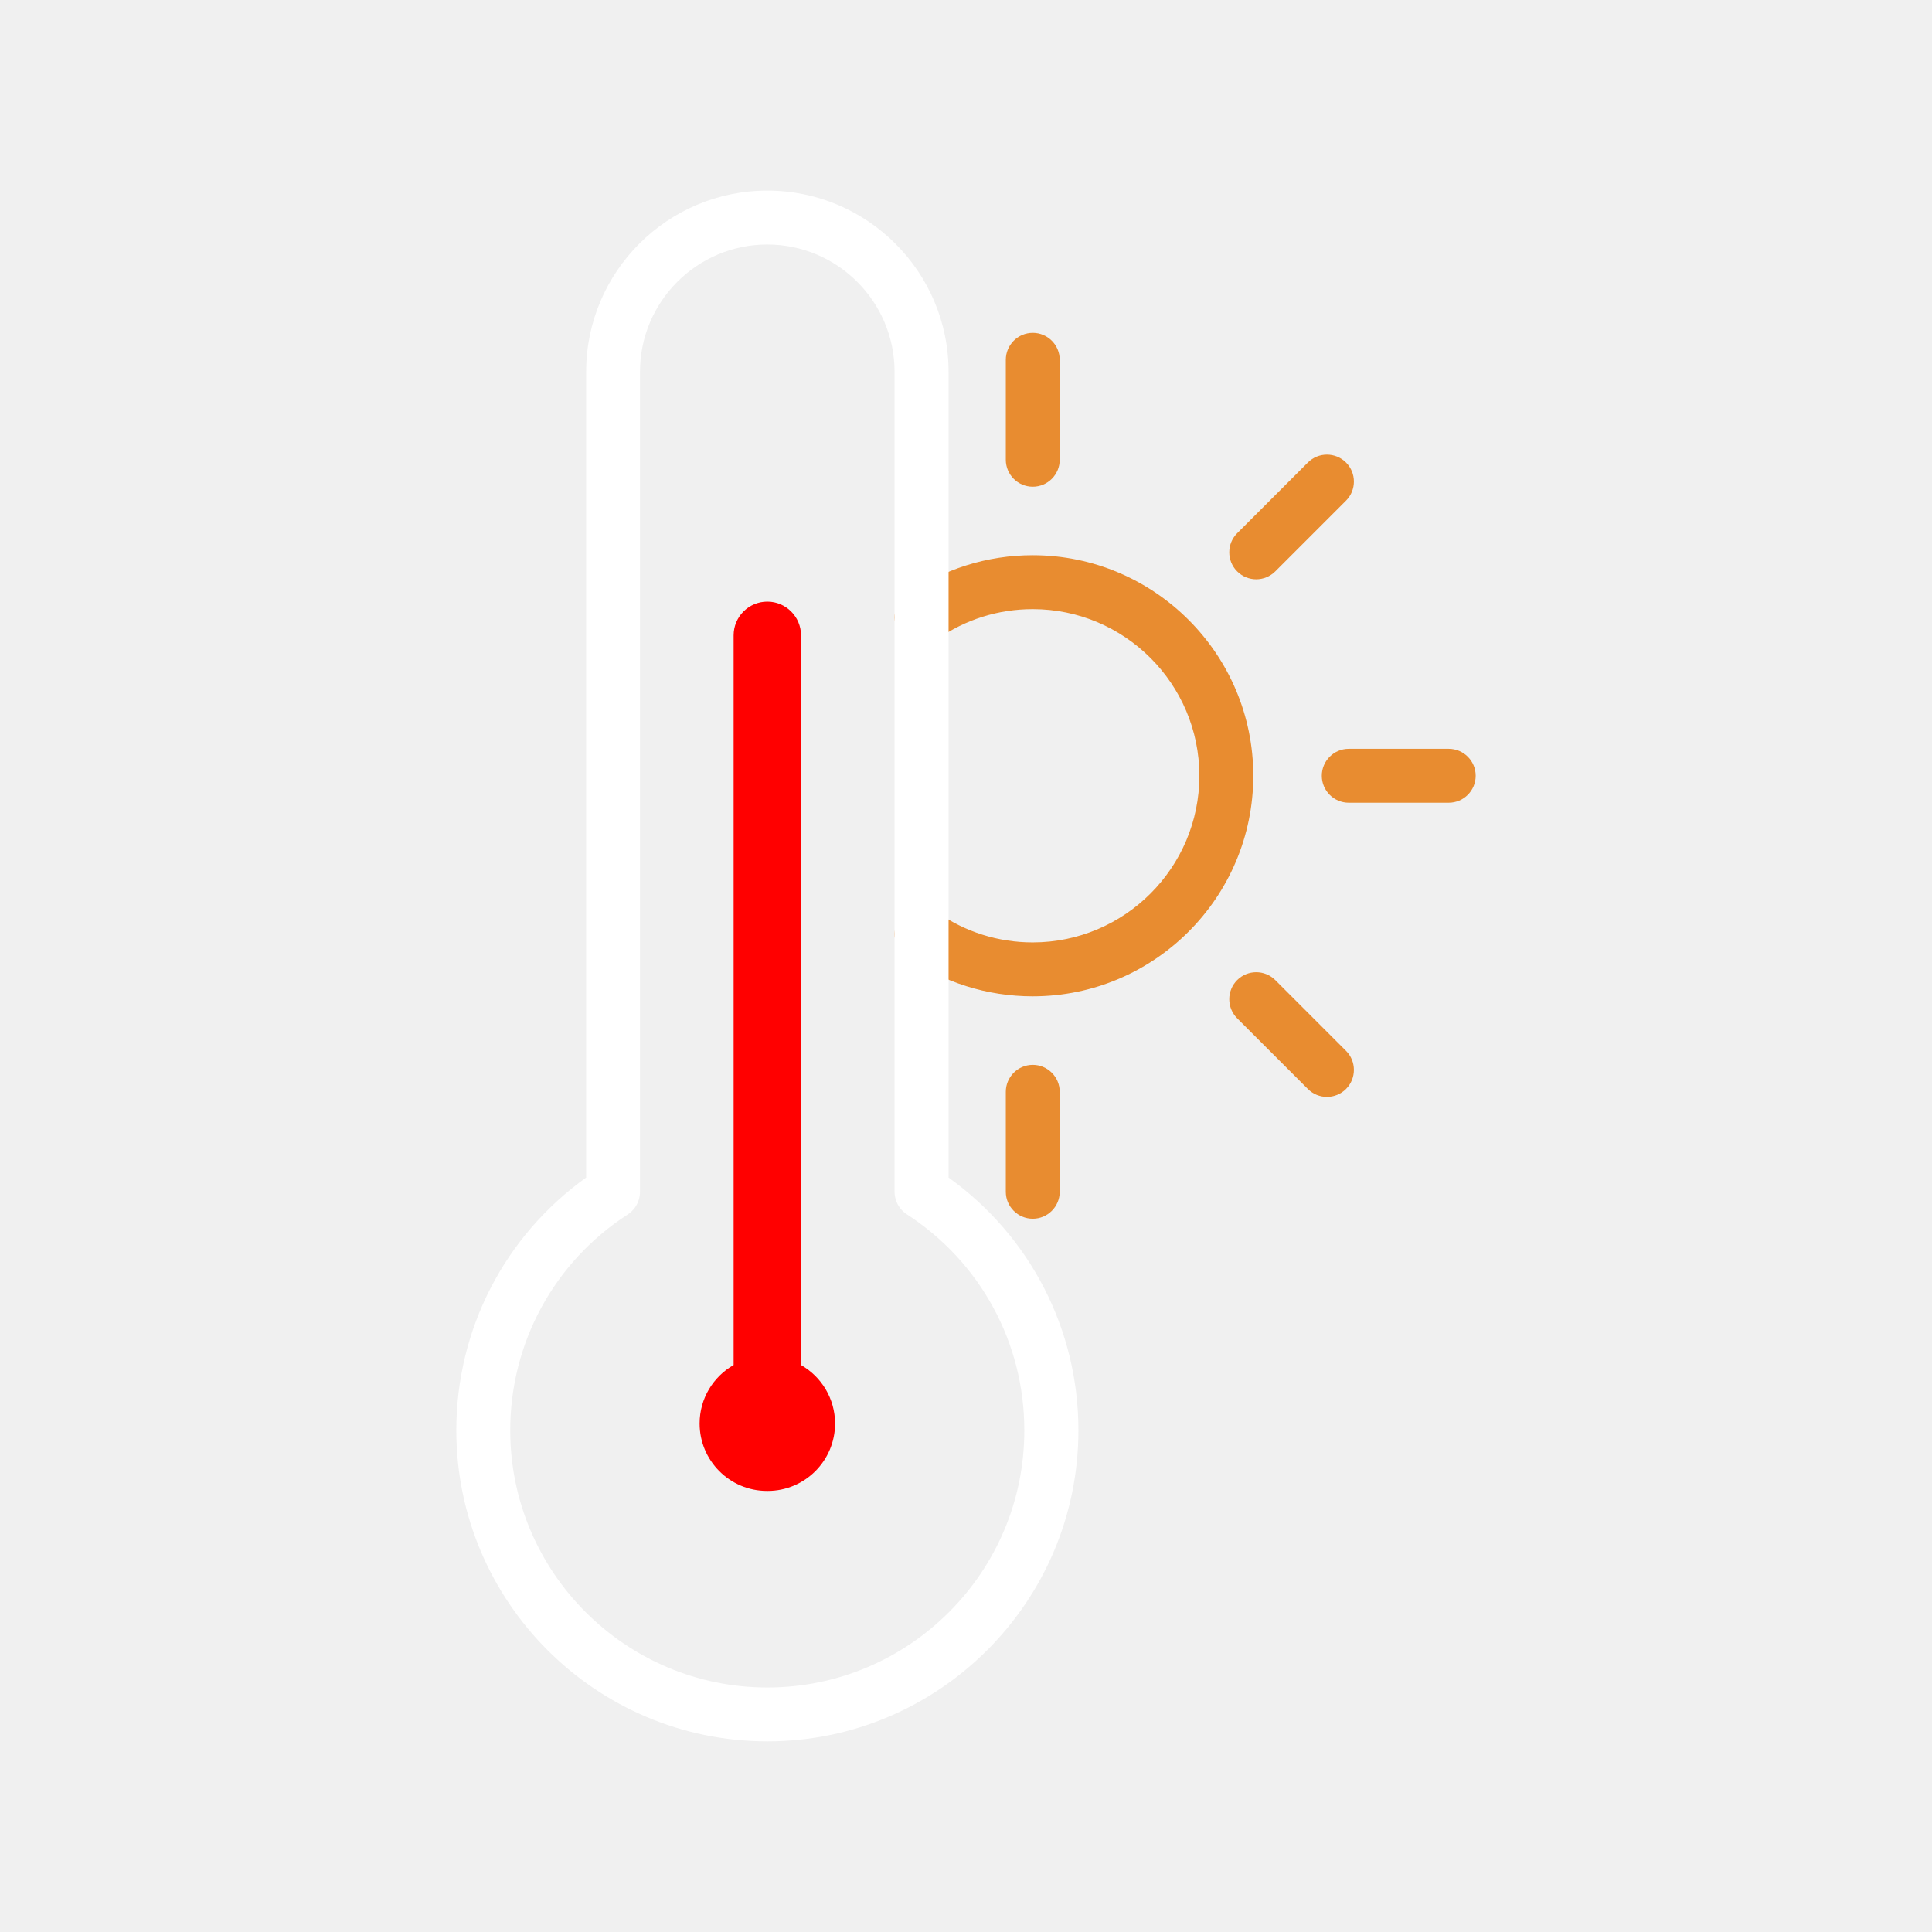
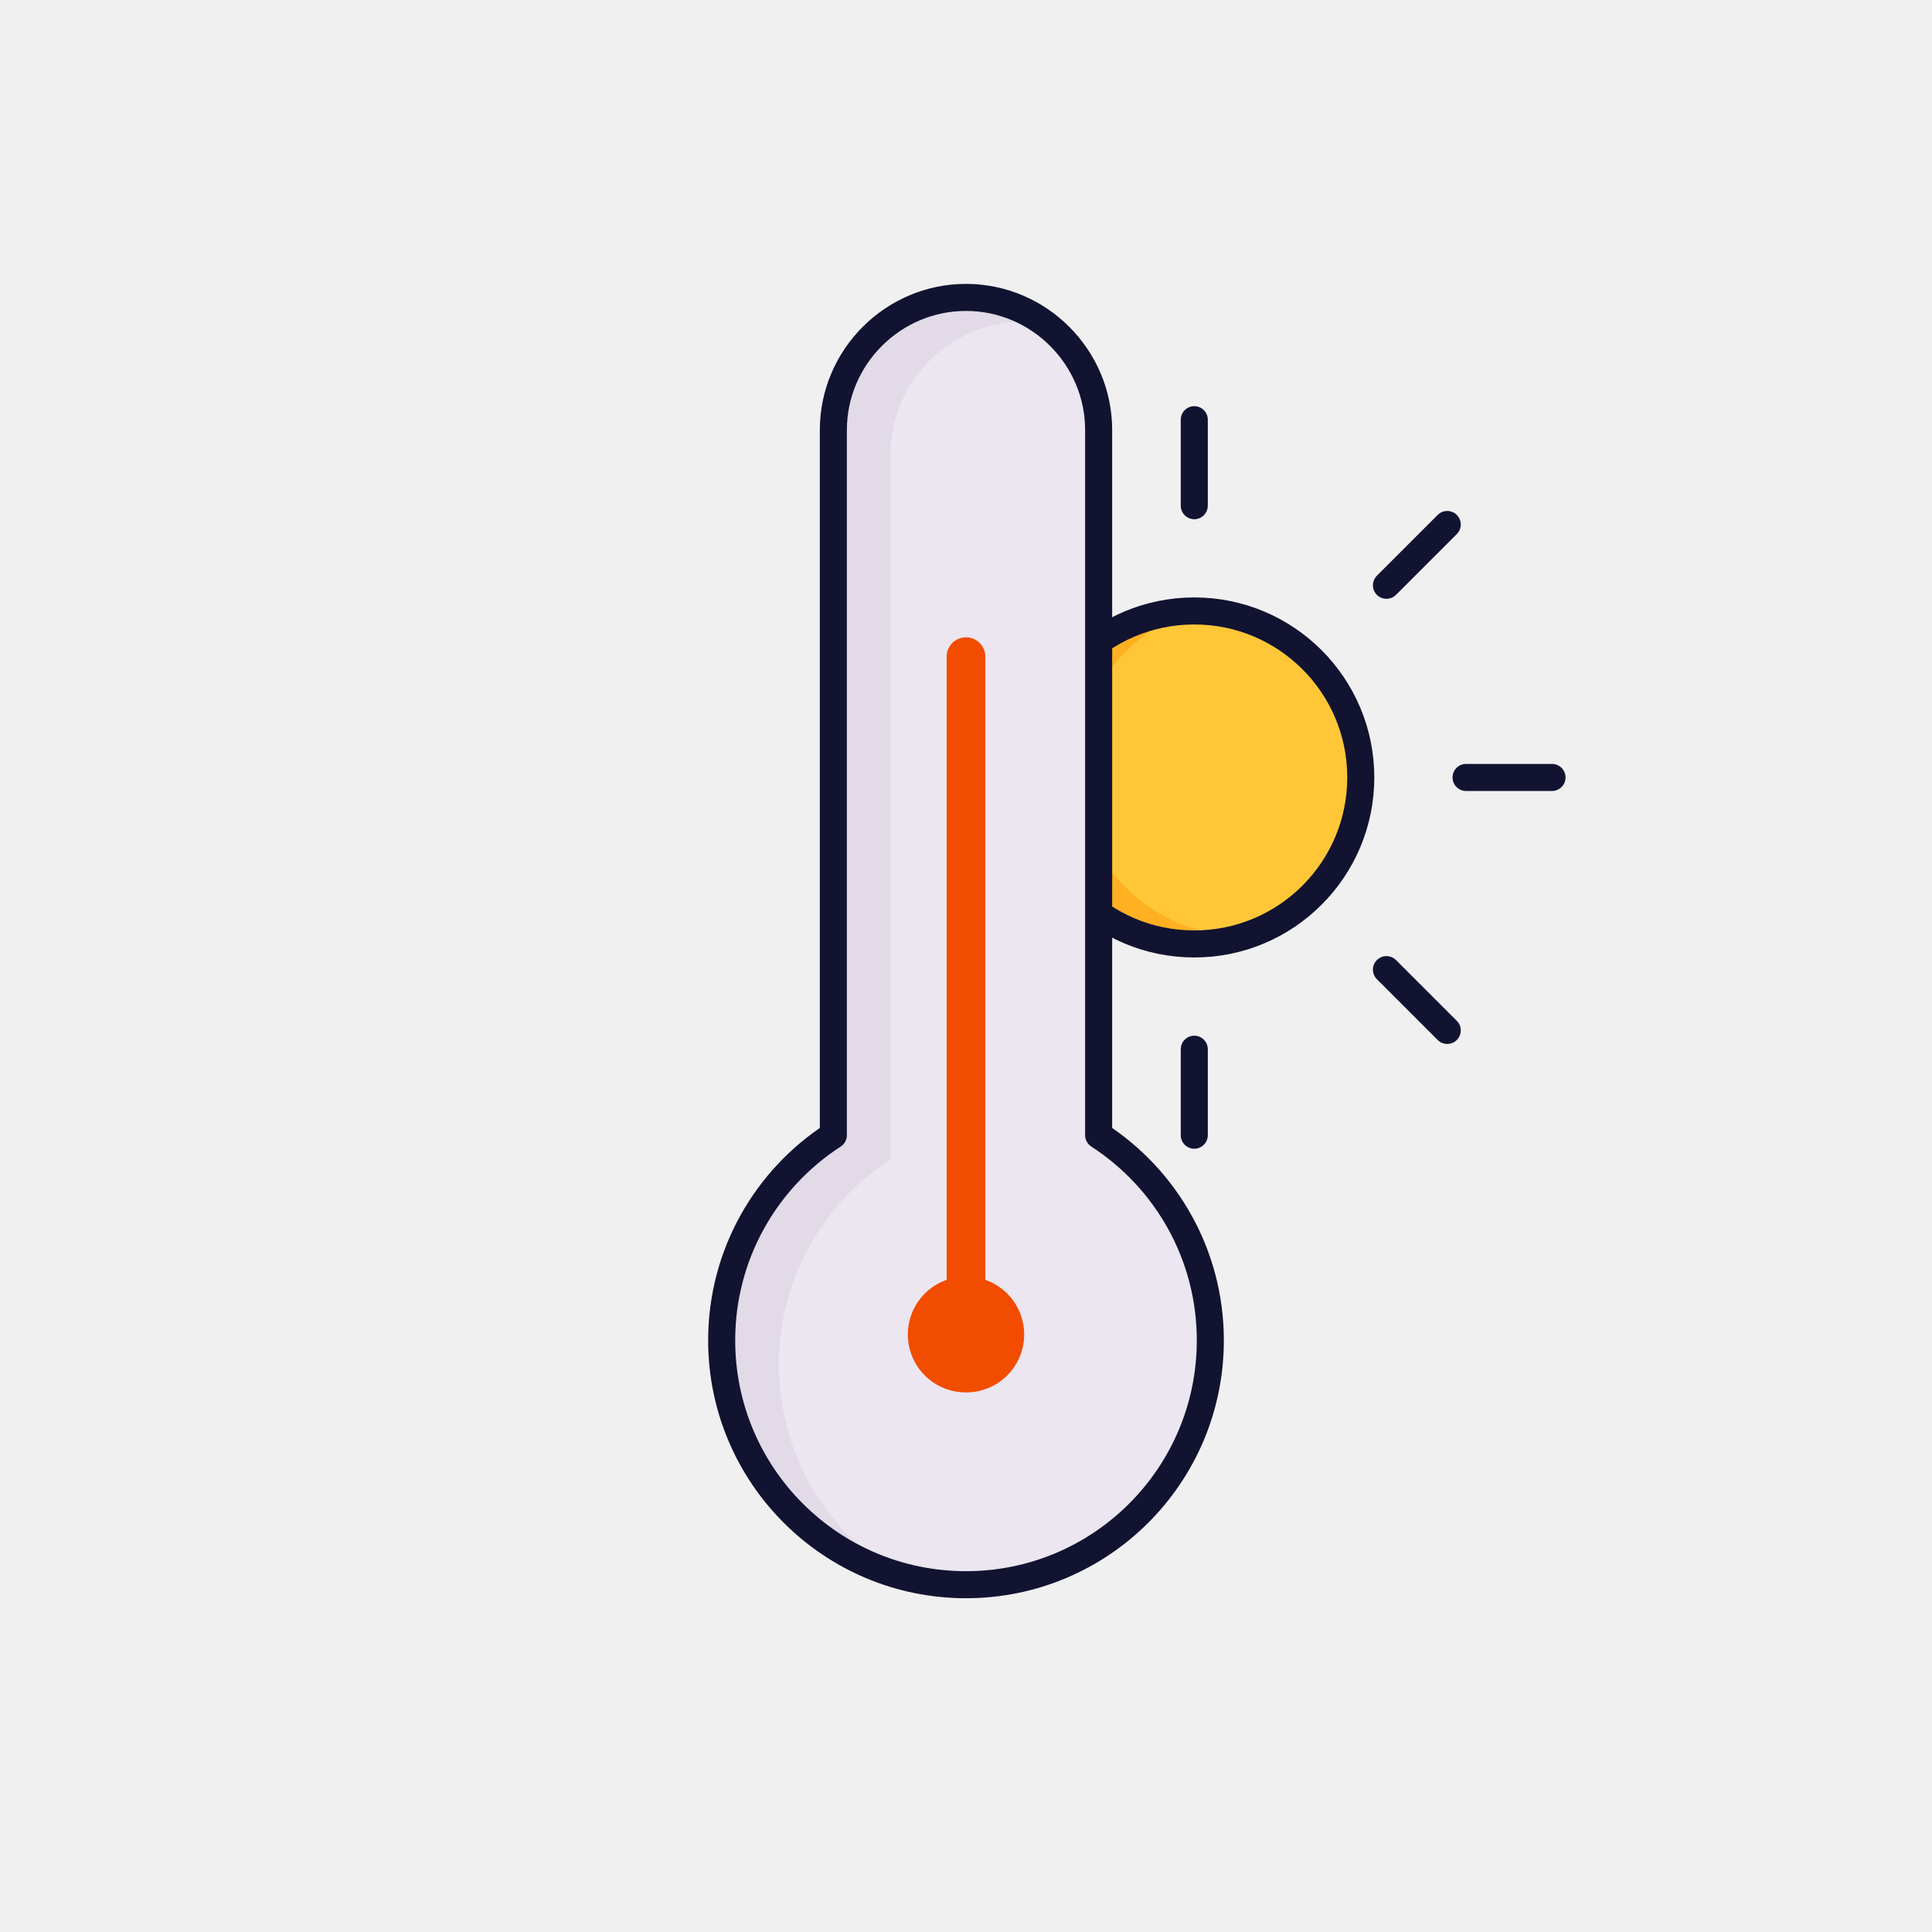
- <svg xmlns="http://www.w3.org/2000/svg" version="1.1" id="Warstwa_3" x="0px" y="0px" viewBox="0 0 430 430" style="enable-background:new 0 0 430 430;" xml:space="preserve">
-   <style type="text/css">
- 	.st0{fill:#e88c30;}
- 	.st1{fill:#ffffff;}
- 	.st2{fill:#e88c30;}
- 	.st3{fill:none;}
- 	.st4{fill:#ff0000;}
- </style>
-   <g>
-     <g>
-       <path class="st0" d="M229.85,221.75c-10.16,0-19.91-3.08-28.19-8.9c-2.71-1.91-3.36-5.65-1.46-8.36c1.91-2.71,5.65-3.37,8.36-1.46    c6.25,4.4,13.62,6.72,21.29,6.72c20.45,0,37.09-16.64,37.09-37.09s-16.64-37.09-37.09-37.09c-7.67,0-15.04,2.32-21.29,6.72    c-2.71,1.91-6.45,1.25-8.36-1.46c-1.91-2.71-1.25-6.45,1.46-8.36c8.28-5.82,18.03-8.9,28.19-8.9c27.07,0,49.09,22.02,49.09,49.09    S256.92,221.75,229.85,221.75z" />
-       <path class="st0" d="M229.86,108.33c-3.31,0-6-2.69-6-6V80.08c0-3.31,2.69-6,6-6s6,2.69,6,6v22.25    C235.86,105.64,233.17,108.33,229.86,108.33z" />
-       <path class="st0" d="M229.86,271.25c-3.31,0-6-2.69-6-6v-22.25c0-3.31,2.69-6,6-6s6,2.69,6,6v22.25    C235.86,268.56,233.17,271.25,229.86,271.25z" />
-       <path class="st0" d="M295.33,244.13c-1.54,0-3.07-0.59-4.24-1.76l-15.74-15.74c-2.34-2.34-2.34-6.14,0-8.49    c2.34-2.34,6.14-2.34,8.49,0l15.74,15.74c2.34,2.34,2.34,6.14,0,8.49C298.4,243.55,296.86,244.13,295.33,244.13z" />
-       <path class="st0" d="M322.44,178.66h-22.25c-3.31,0-6-2.69-6-6s2.69-6,6-6h22.25c3.31,0,6,2.69,6,6S325.76,178.66,322.44,178.66z" />
-       <path class="st0" d="M279.59,128.93c-1.54,0-3.07-0.59-4.24-1.76c-2.34-2.34-2.34-6.14,0-8.49l15.74-15.74    c2.34-2.34,6.14-2.34,8.49,0c2.34,2.34,2.34,6.14,0,8.49l-15.74,15.74C282.66,128.34,281.13,128.93,279.59,128.93z" />
+ <svg xmlns="http://www.w3.org/2000/svg" viewBox="0 0 500 500" width="500" height="500" preserveAspectRatio="xMidYMid meet" style="width: 100%; height: 100%; transform: translate3d(0px, 0px, 0px); content-visibility: visible;">
+   <defs>
+     <clipPath id="__lottie_element_7574">
+       <rect width="500" height="500" x="0" y="0" />
+     </clipPath>
+   </defs>
+   <g clip-path="url(#__lottie_element_7574)">
+     <g transform="matrix(1,0,0,1,45,-5.5)" opacity="1" style="display: block;">
+       <g opacity="1" transform="matrix(1,0,0,1,274.03,207.665)">
+         <path fill="rgb(255,199,56)" fill-opacity="1" d=" M-33.915,-35.28 C-26.915,-40.2 -18.385,-43.09 -9.175,-43.09 C14.625,-43.09 33.915,-23.8 33.915,0 C33.915,23.8 14.625,43.09 -9.175,43.09 C-18.385,43.09 -26.915,40.2 -33.915,35.28">
+ 				</path>
+       </g>
+       <g opacity="0.5" transform="matrix(1,0,0,1,251.357,207.665)" style="mix-blend-mode: multiply;">
+         <path fill="rgb(255,199,56)" fill-opacity="1" d=" M25.36,40.083 C1.577,40.083 -17.704,20.802 -17.704,-2.981 C-17.704,-21.138 -6.461,-36.659 9.438,-42.992 C-12.455,-40.945 -29.592,-22.526 -29.592,-0.098 C-29.592,23.7 -10.3,42.992 13.498,42.992 C19.19,42.992 24.618,41.878 29.592,39.873 C28.199,40.009 26.789,40.083 25.36,40.083z">
+ 				</path>
+       </g>
    </g>
-     <path class="st1" d="M211.12,262.09V82.75c0-22.24-18.09-40.33-40.33-40.33s-40.33,18.09-40.33,40.33v179.33   c-18.15,13.01-28.9,33.79-28.9,56.26c0,38.17,31.06,69.23,69.23,69.23s69.23-31.06,69.23-69.23   C240.02,295.88,229.27,275.09,211.12,262.09z M170.79,375.58c-31.56,0-57.23-25.67-57.23-57.23c0-19.49,9.78-37.46,26.16-48.06   c0.01-0.01,0.03-0.02,0.04-0.03c0.1-0.06,0.19-0.13,0.28-0.2c0.07-0.05,0.14-0.1,0.21-0.16c0.07-0.05,0.13-0.11,0.19-0.17   c0.09-0.08,0.17-0.15,0.25-0.23c0.03-0.03,0.05-0.05,0.07-0.08c0.38-0.39,0.71-0.83,0.96-1.3c0.08-0.15,0.15-0.31,0.22-0.46   c0.01-0.02,0.02-0.03,0.02-0.05c0.07-0.17,0.14-0.35,0.2-0.54c0,0,0,0,0,0c0.04-0.14,0.08-0.28,0.11-0.42   c0.01-0.05,0.03-0.1,0.04-0.14c0.02-0.1,0.03-0.21,0.05-0.31c0.01-0.09,0.03-0.19,0.04-0.28c0.01-0.08,0.01-0.16,0.02-0.23   c0.01-0.12,0.02-0.25,0.02-0.37c0-0.02,0-0.03,0-0.05V82.75c0-15.62,12.71-28.33,28.33-28.33s28.33,12.71,28.33,28.33v182.49   c0,0.02,0,0.03,0,0.05c0,0.12,0.01,0.25,0.02,0.37c0.01,0.08,0.01,0.16,0.02,0.23c0.01,0.09,0.03,0.19,0.04,0.28   c0.02,0.1,0.03,0.21,0.05,0.31c0.01,0.05,0.03,0.1,0.04,0.14c0.03,0.14,0.07,0.28,0.11,0.42c0,0,0,0,0,0   c0.06,0.18,0.12,0.36,0.2,0.54c0.01,0.02,0.02,0.03,0.02,0.05c0.07,0.16,0.14,0.31,0.22,0.46c0.26,0.47,0.58,0.91,0.96,1.3   c0.03,0.03,0.05,0.06,0.07,0.08c0.08,0.08,0.17,0.15,0.25,0.23c0.06,0.06,0.13,0.12,0.19,0.17c0.07,0.05,0.14,0.1,0.21,0.16   c0.09,0.07,0.18,0.14,0.28,0.2c0.01,0.01,0.03,0.02,0.04,0.03c16.38,10.61,26.16,28.57,26.16,48.06   C228.02,349.9,202.34,375.58,170.79,375.58z" />
-     <path class="st4" d="M178.28,303.81V141.4c0-4.14-3.36-7.5-7.5-7.5s-7.5,3.36-7.5,7.5v162.41c-4.52,2.58-7.57,7.44-7.57,13.02   c0,8.28,6.72,15,15,15h0.15c8.28,0,15-6.72,15-15C185.85,311.25,182.8,306.39,178.28,303.81z" />
+     <g transform="matrix(1,0,0,1,0,0)" opacity="1" style="display: block;">
+       <g opacity="1" transform="matrix(1,0,0,1,366.678,143.603)">
+         <path stroke-linecap="round" stroke-linejoin="round" fill-opacity="0" stroke="rgb(18,19,49)" stroke-opacity="1" stroke-width="7" d=" M-100.691,57.601 C-100.691,81.399 -81.399,100.691 -57.601,100.691 C-33.803,100.691 -14.51,81.399 -14.51,57.601 C-14.51,33.803 -33.803,14.51 -57.601,14.51 C-81.399,14.51 -100.691,33.803 -100.691,57.601z M-57.601,-12.732 C-57.601,-12.732 -57.601,-34.986 -57.601,-34.986 M-107.333,7.868 C-107.333,7.868 -123.069,-7.868 -123.069,-7.868 M-127.933,57.601 C-127.933,57.601 -150.187,57.601 -150.187,57.601 M-107.333,107.333 C-107.333,107.333 -123.069,123.069 -123.069,123.069 M-57.601,127.933 C-57.601,127.933 -57.601,150.187 -57.601,150.187 M-7.868,107.333 C-7.868,107.333 7.868,123.069 7.868,123.069 M12.732,57.601 C12.732,57.601 34.986,57.601 34.986,57.601 M-7.868,7.868 C-7.868,7.868 7.868,-7.868 7.868,-7.868">
+ 				</path>
+       </g>
+     </g>
+     <g transform="matrix(1,0,0,1,45,-6)" opacity="1" style="display: block;">
+       <g opacity="1" transform="matrix(1,0,0,1,205.785,250)">
+         <path fill="rgb(235,230,239)" fill-opacity="1" d=" M34.33,50.245 C34.33,50.245 34.33,-7.056 34.33,-7.056 C34.33,-7.056 34.33,-77.615 34.33,-77.615 C34.33,-77.615 34.33,-132.245 34.33,-132.245 C34.33,-151.125 18.88,-166.575 0,-166.575 C-18.88,-166.575 -34.33,-151.125 -34.33,-132.245 C-34.33,-132.245 -34.33,50.245 -34.33,50.245 C-51.72,61.505 -63.23,81.085 -63.23,103.345 C-63.23,138.265 -34.92,166.575 0,166.575 C34.92,166.575 63.23,138.265 63.23,103.345 C63.23,81.085 51.72,61.505 34.33,50.245z">
+ 				</path>
+       </g>
+       <g opacity="0.5" transform="matrix(1,0,0,1,183.921,249.055)" style="mix-blend-mode: multiply;">
+         <path fill="rgb(235,230,239)" fill-opacity="1" d=" M-27.366,110.132 C-27.366,87.872 -15.856,68.292 1.534,57.032 C1.534,57.032 1.534,-125.458 1.534,-125.458 C1.534,-144.338 16.984,-159.788 35.864,-159.788 C37.736,-159.788 39.573,-159.63 41.366,-159.338 C35.817,-163.195 29.094,-165.467 21.864,-165.467 C2.984,-165.467 -12.466,-150.017 -12.466,-131.137 C-12.466,-131.137 -12.466,51.353 -12.466,51.353 C-29.856,62.613 -41.366,82.193 -41.366,104.453 C-41.366,133.628 -21.6,158.175 5.267,165.467 C-14.189,154.685 -27.366,133.951 -27.366,110.132z">
+ 				</path>
+       </g>
+     </g>
+     <g transform="matrix(1,0,0,1,250,257.663)" opacity="1" style="display: block;">
+       <g opacity="1" transform="matrix(1,0,0,1,0,0)">
+         <path stroke-linecap="round" stroke-linejoin="round" fill-opacity="0" stroke="rgb(242,76,0)" stroke-opacity="1" stroke-width="10.01" d=" M0,-87.722 C0,-87.722 0,87.722 0,87.722" />
+       </g>
+     </g>
+     <g transform="matrix(1,0,0,1,250,243.545)" opacity="1" style="display: block;">
+       <g opacity="1" transform="matrix(1,0,0,1,0,0)">
+         <path stroke-linecap="round" stroke-linejoin="round" fill-opacity="0" stroke="rgb(18,19,49)" stroke-opacity="1" stroke-width="7" d=" M34.33,50.245 C34.33,50.245 34.33,-132.245 34.33,-132.245 C34.33,-151.125 18.88,-166.575 0,-166.575 C-18.88,-166.575 -34.33,-151.125 -34.33,-132.245 C-34.33,-132.245 -34.33,50.245 -34.33,50.245 C-51.72,61.505 -63.23,81.085 -63.23,103.345 C-63.23,138.265 -34.92,166.575 0,166.575 C34.92,166.575 63.23,138.265 63.23,103.345 C63.23,81.085 51.72,61.505 34.33,50.245z">
+ 				</path>
+       </g>
+     </g>
+     <g transform="matrix(1,0,0,1,250,345.369)" opacity="1" style="display: block;">
+       <g opacity="1" transform="matrix(1,0,0,1,0,0)">
+         <path stroke-linecap="round" stroke-linejoin="round" fill-opacity="0" stroke="rgb(242,76,0)" stroke-opacity="1" stroke-width="29.96" d=" M0.073,0 C0.073,0 -0.073,0 -0.073,0" />
+       </g>
+     </g>
  </g>
</svg>
